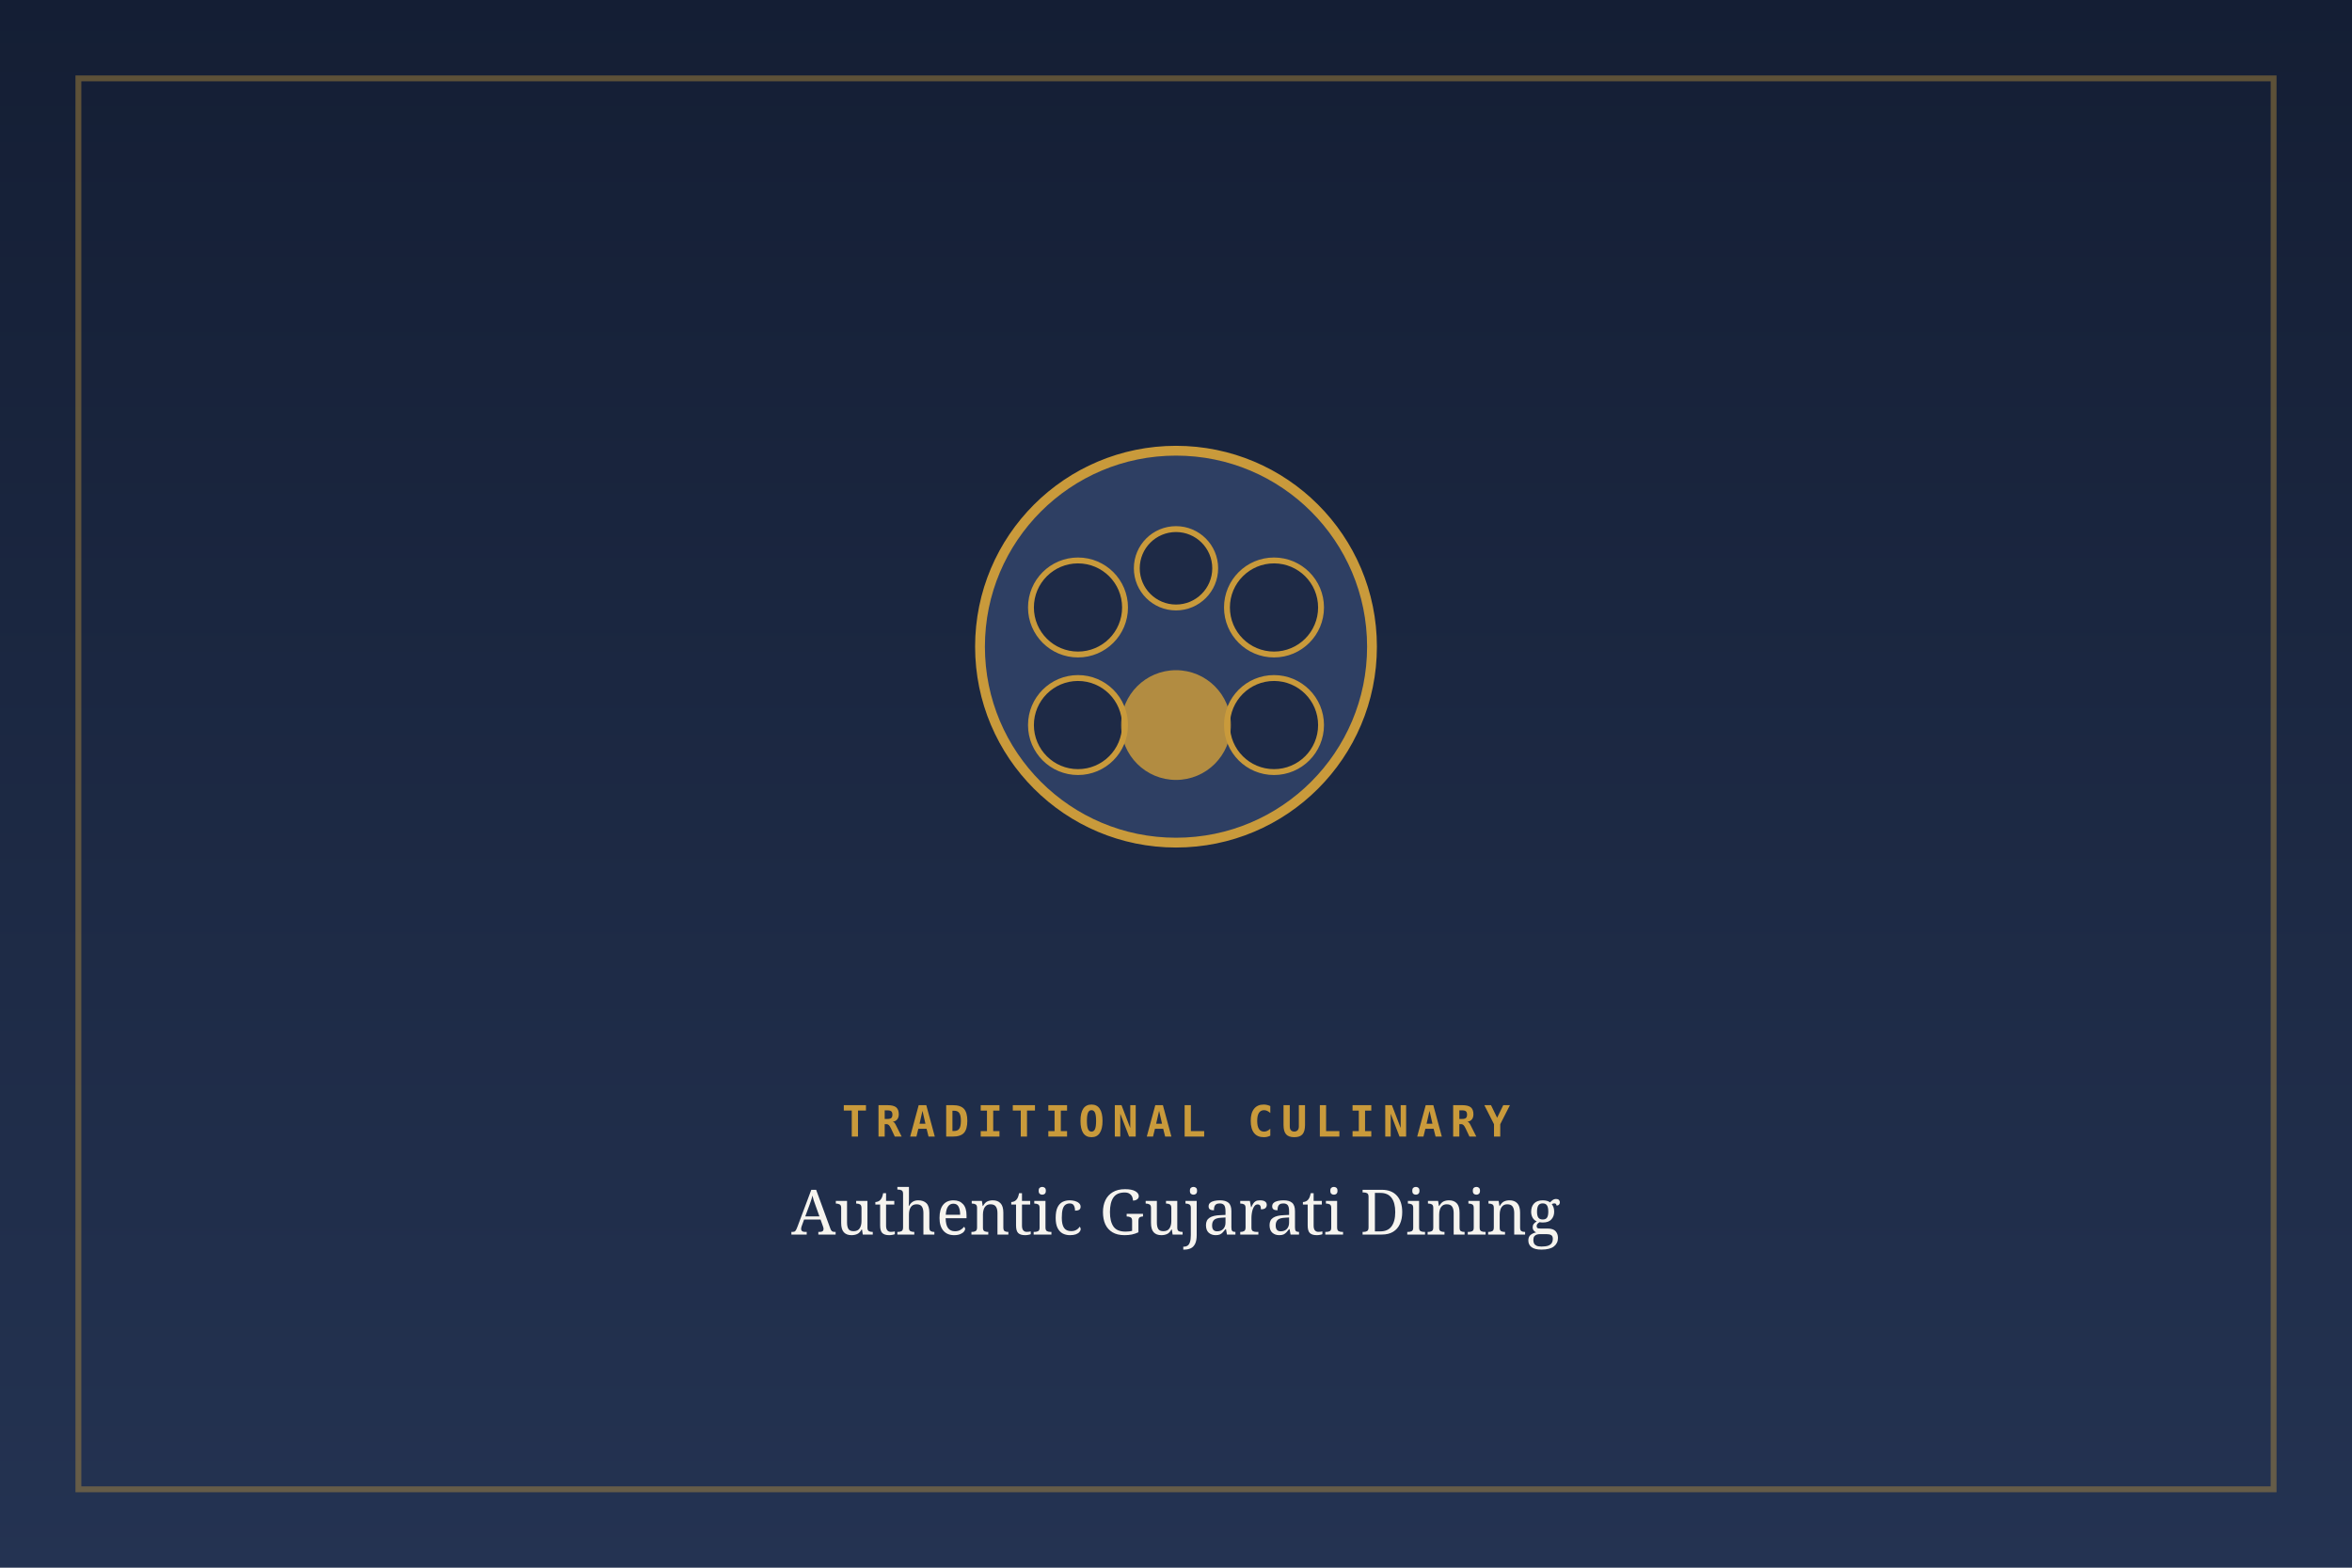
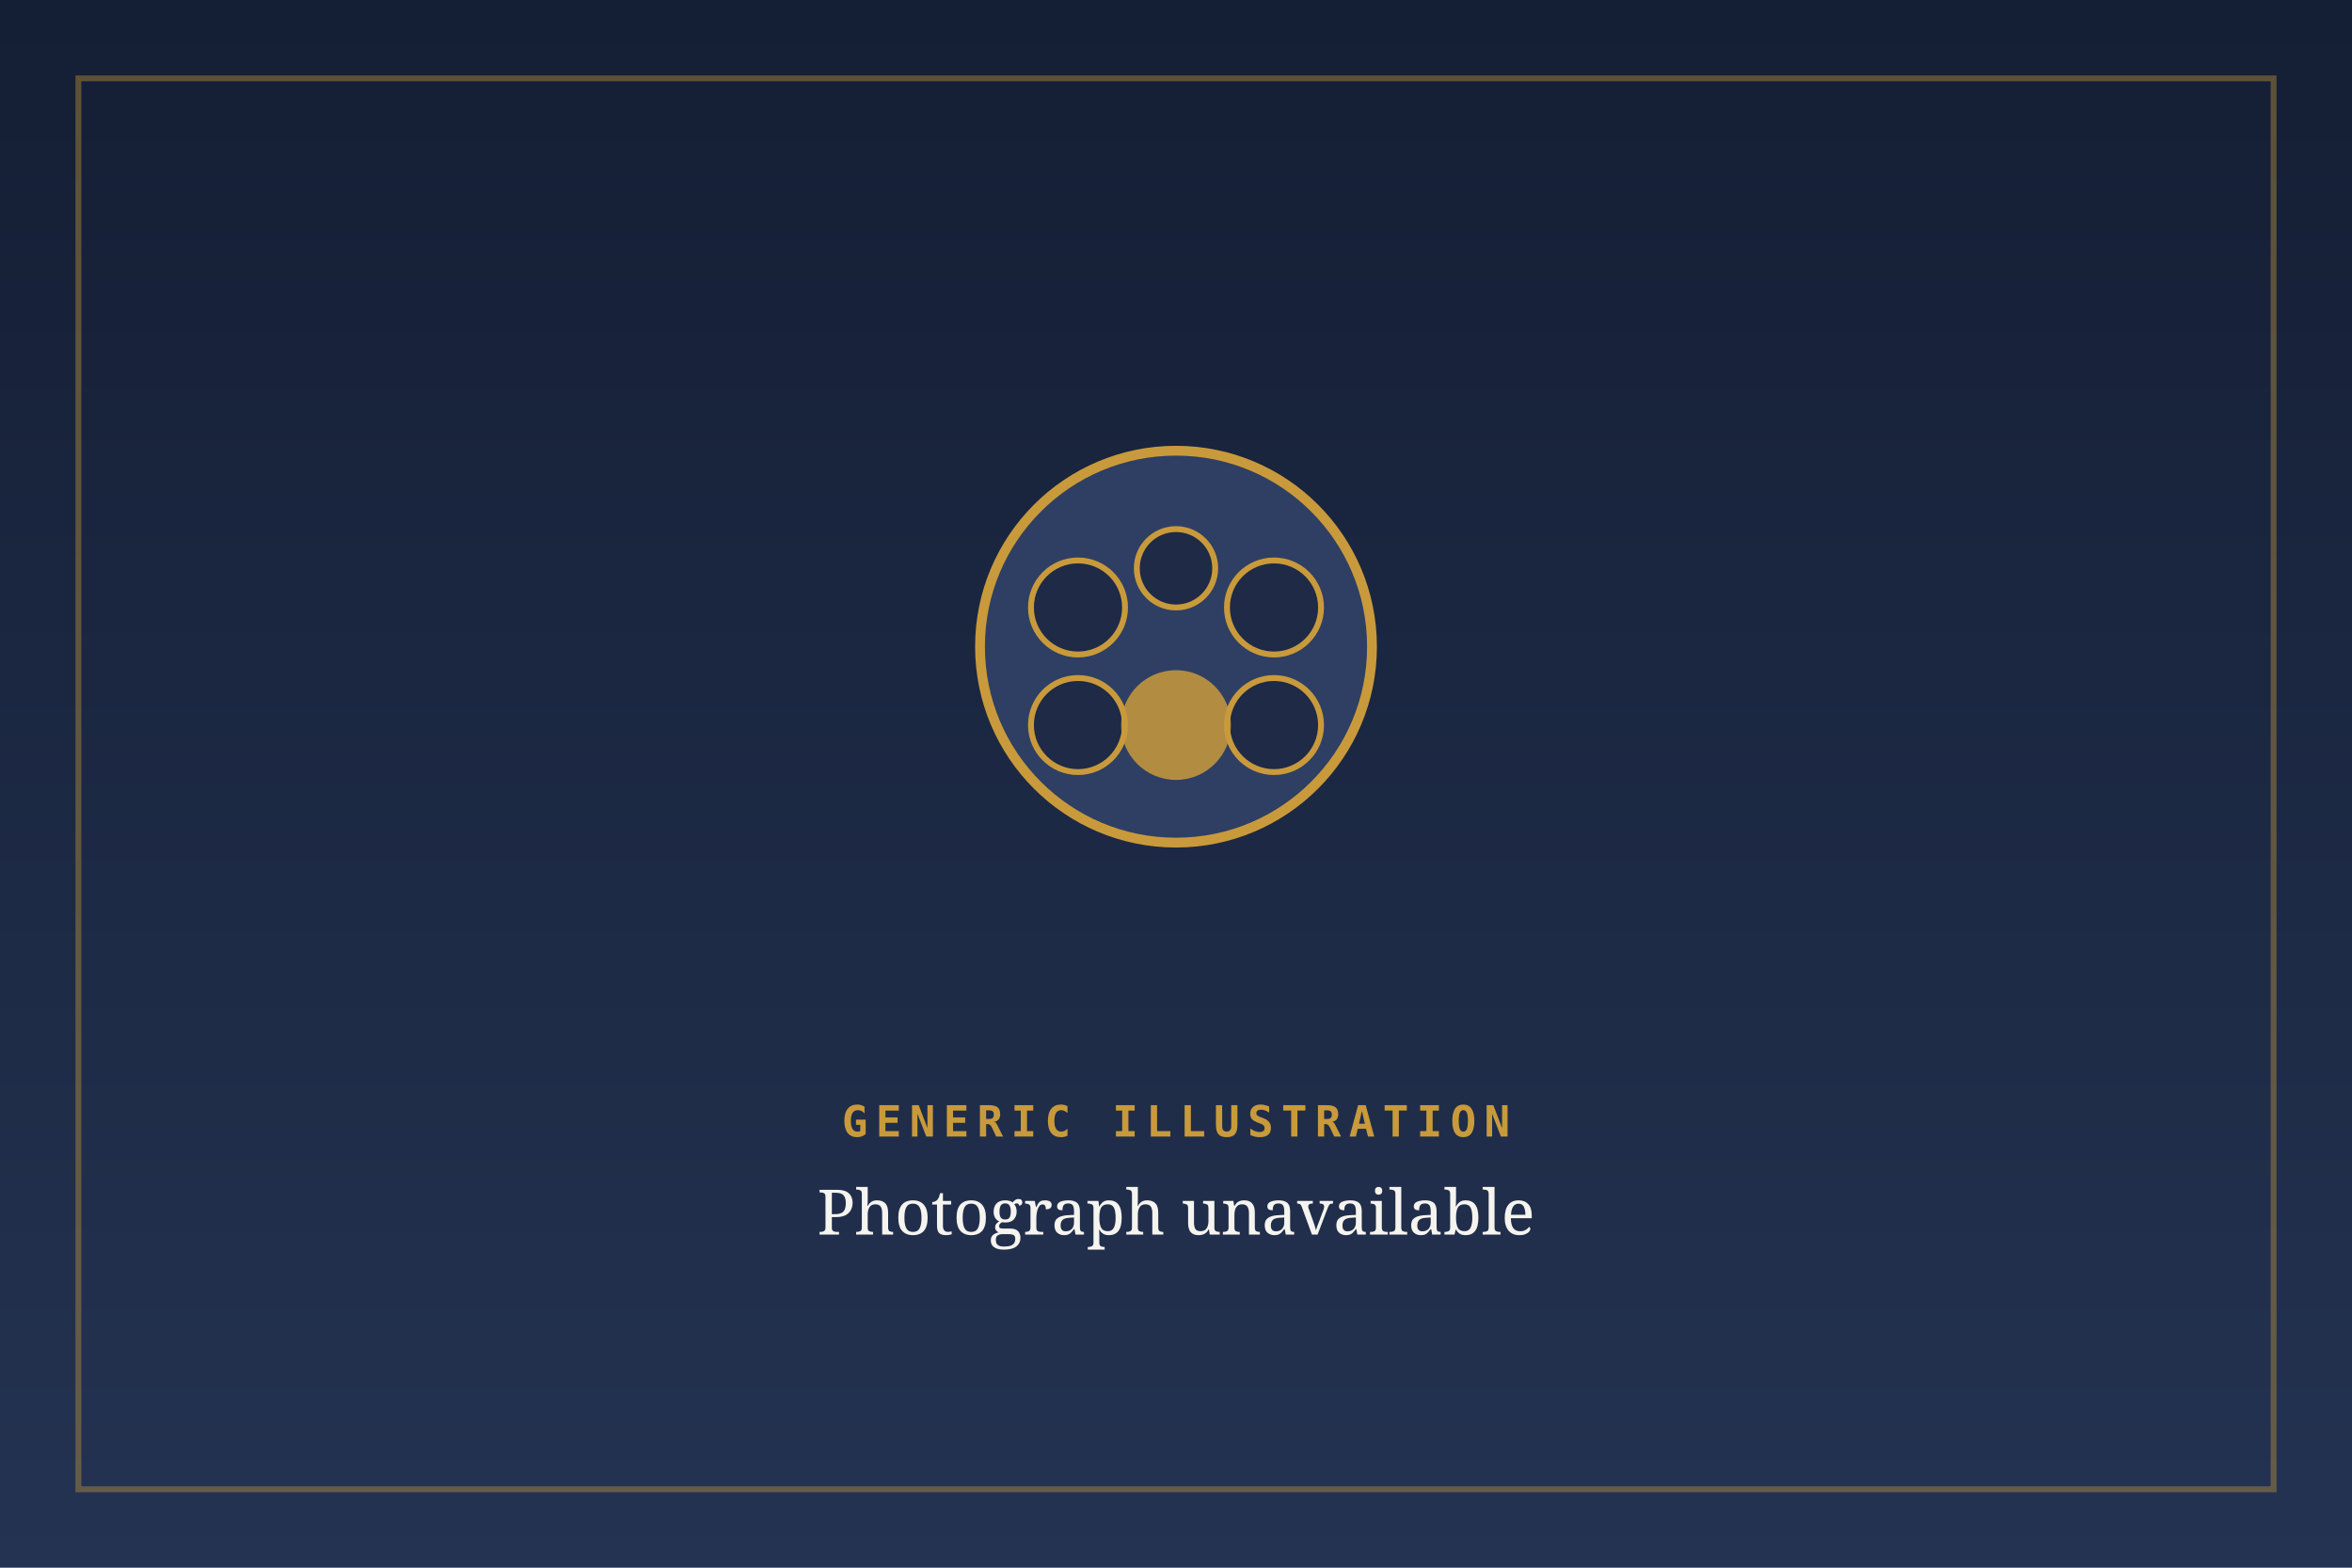
<svg xmlns="http://www.w3.org/2000/svg" viewBox="0 0 600 400" width="100%" height="100%">
  <defs>
    <linearGradient id="bgGrad" x1="0%" y1="0%" x2="0%" y2="100%">
      <stop offset="0%" stop-color="#141E34" />
      <stop offset="100%" stop-color="#243352" />
    </linearGradient>
  </defs>
  <rect width="600" height="400" fill="url(#bgGrad)" />
  <rect x="20" y="20" width="560" height="360" fill="none" stroke="#C99A3B" stroke-width="1.5" opacity="0.4" />
  <g transform="translate(300, 180)">
    <circle cx="0" cy="-15" r="50" fill="#2E3F63" stroke="#C99A3B" stroke-width="2.5" />
    <circle cx="-25" cy="-25" r="12" fill="#1E2A46" stroke="#C99A3B" stroke-width="1.5" />
    <circle cx="25" cy="-25" r="12" fill="#1E2A46" stroke="#C99A3B" stroke-width="1.5" />
    <circle cx="0" cy="-35" r="10" fill="#1E2A46" stroke="#C99A3B" stroke-width="1.5" />
    <circle cx="-25" cy="5" r="12" fill="#1E2A46" stroke="#C99A3B" stroke-width="1.5" />
    <circle cx="25" cy="5" r="12" fill="#1E2A46" stroke="#C99A3B" stroke-width="1.5" />
    <circle cx="0" cy="5" r="14" fill="#C99A3B" opacity="0.85" />
  </g>
-   <text x="300" y="290" text-anchor="middle" fill="#C99A3B" font-family="'IBM Plex Mono', monospace" font-size="11" font-weight="600" letter-spacing="2">TRADITIONAL CULINARY</text>
-   <text x="300" y="315" text-anchor="middle" fill="#F6F4EF" font-family="'Fraunces', serif" font-size="16" font-weight="500">Authentic Gujarati Dining</text>
+   <text x="300" y="290" text-anchor="middle" fill="#C99A3B" font-family="'IBM Plex Mono', monospace" font-size="11" font-weight="600" letter-spacing="2">GENERIC ILLUSTRATION</text>
+   <text x="300" y="315" text-anchor="middle" fill="#F6F4EF" font-family="'Fraunces', serif" font-size="16" font-weight="500">Photograph unavailable</text>
</svg>
